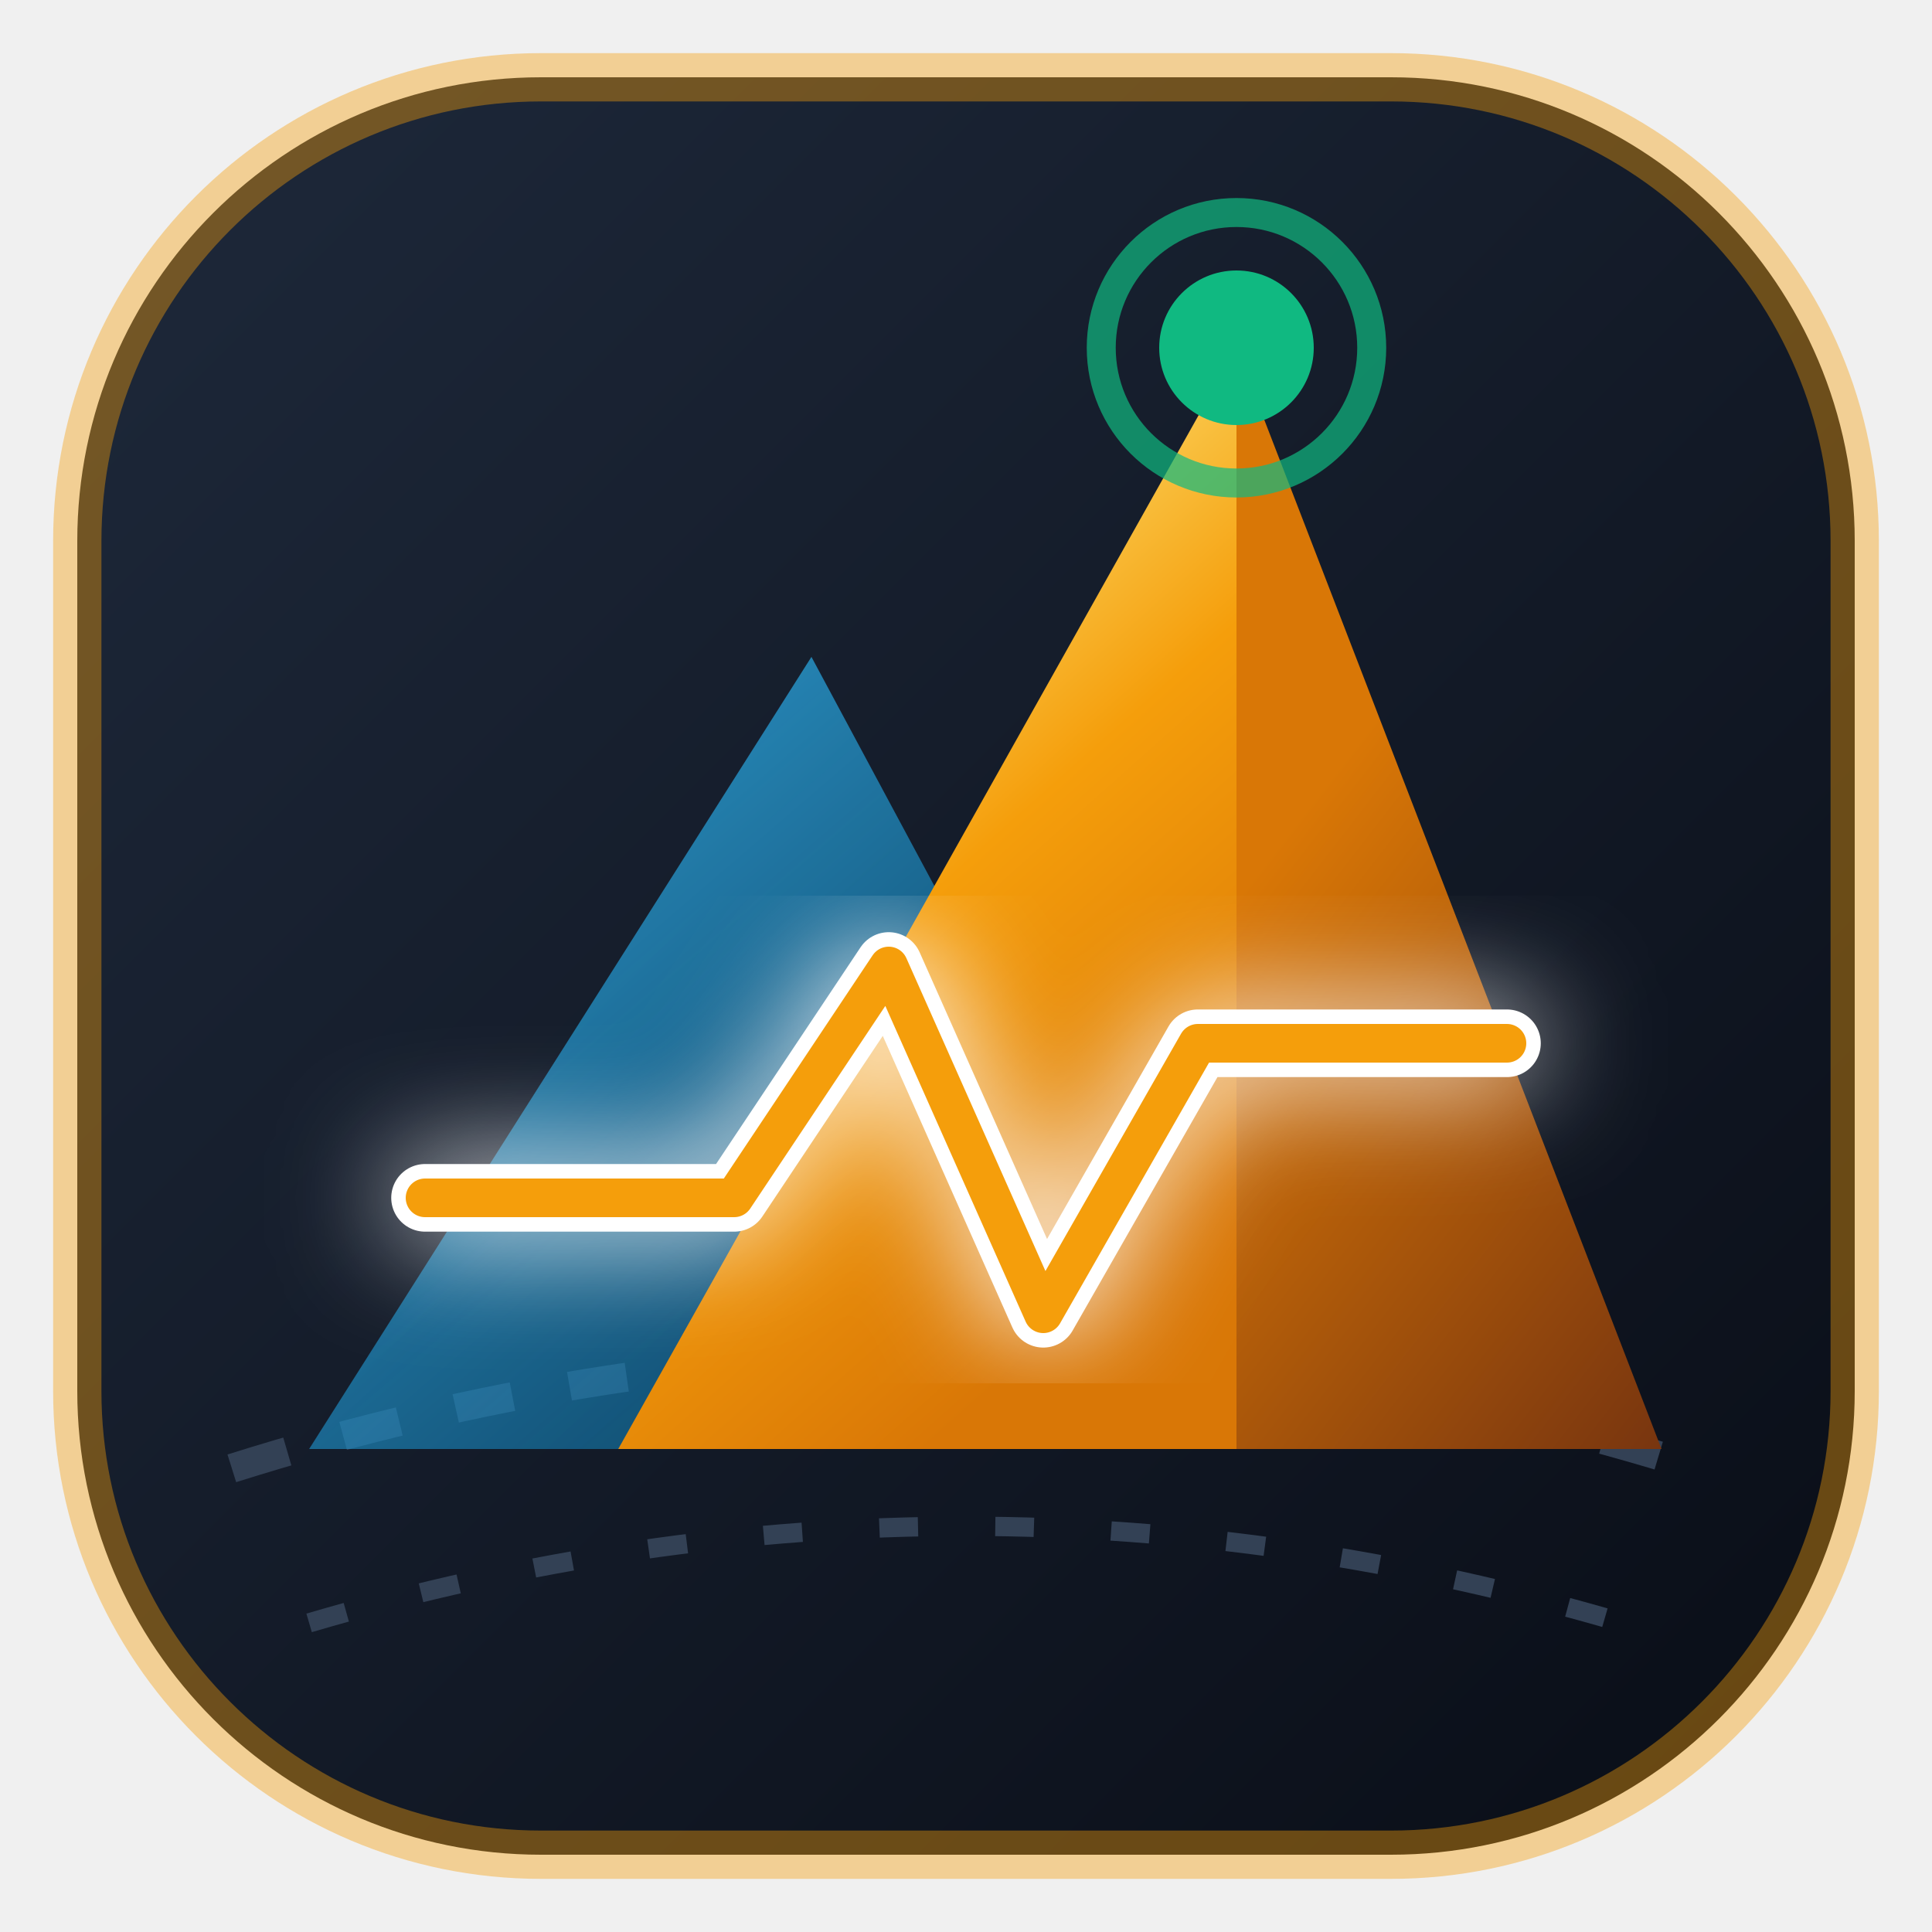
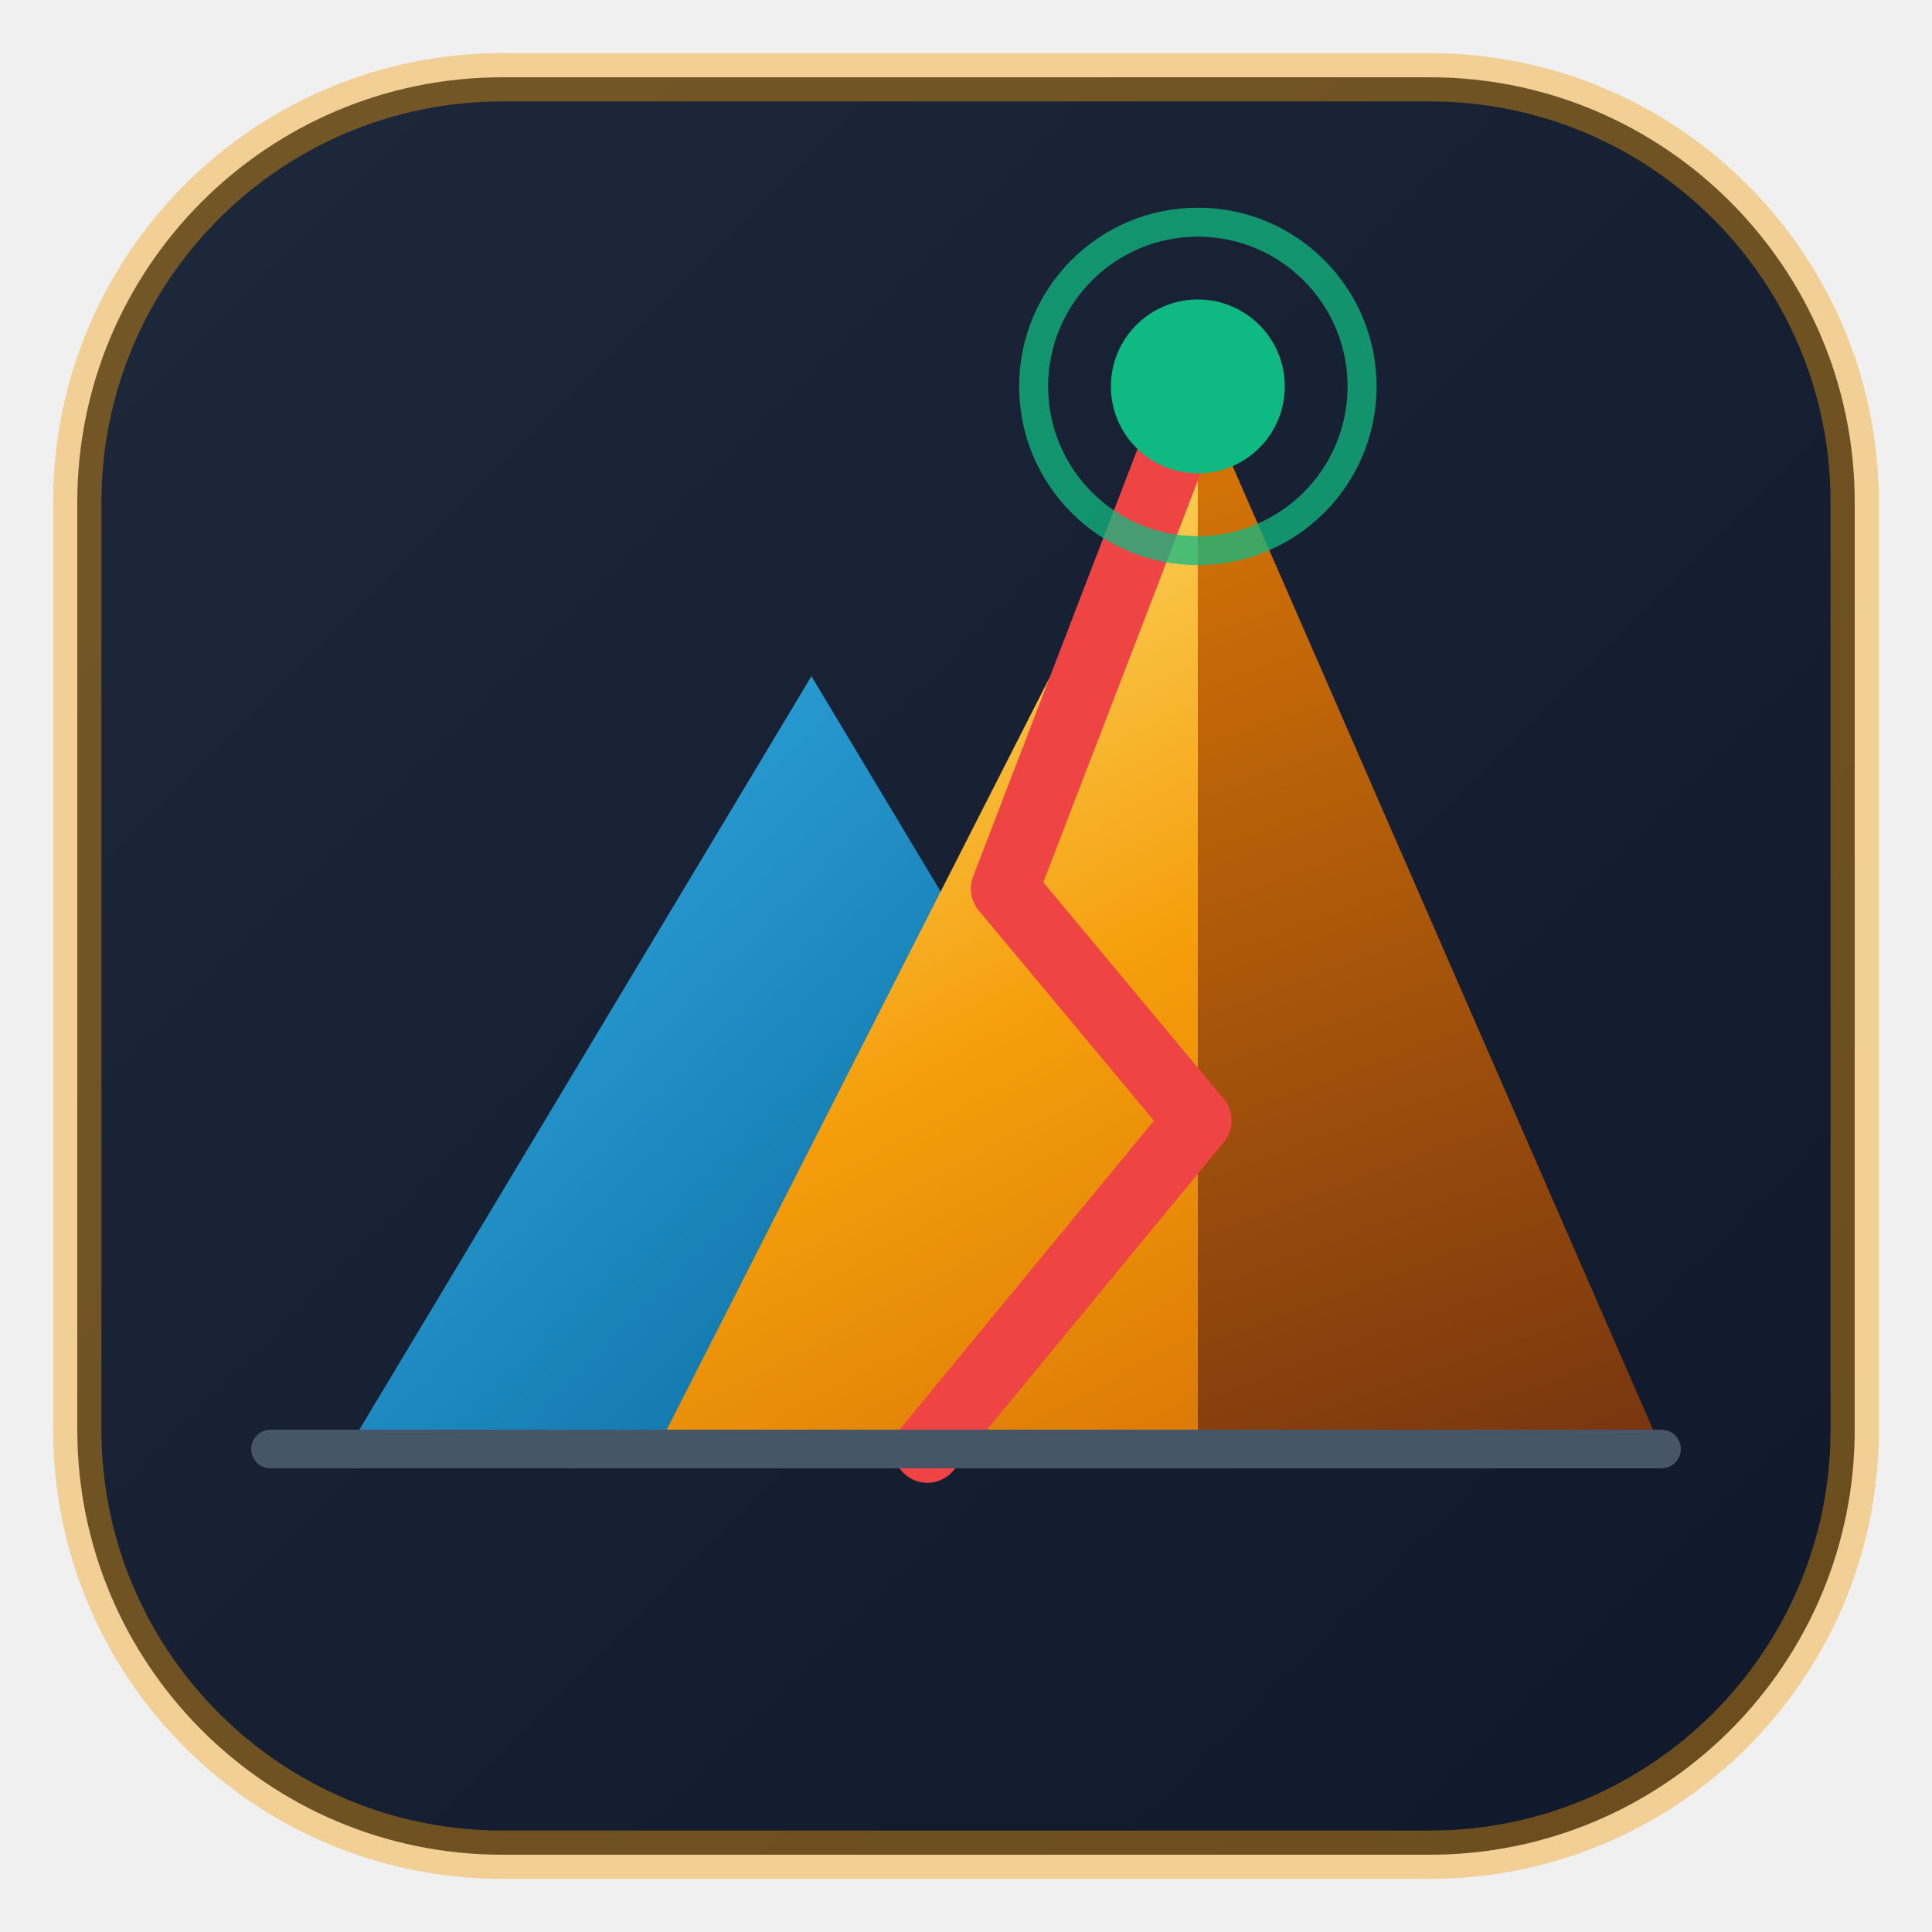
<svg xmlns="http://www.w3.org/2000/svg" viewBox="0 0 100 100" fill="none">
  <defs>
-     <linearGradient id="lsBgGrad" x1="0%" y1="0%" x2="100%" y2="100%">
+     <linearGradient id="bg" x1="0" y1="0" x2="100" y2="100" gradientUnits="userSpaceOnUse">
      <stop offset="0%" stop-color="#1e293b" />
-       <stop offset="100%" stop-color="#090d16" />
+       <stop offset="100%" stop-color="#0f172a" />
    </linearGradient>
-     <linearGradient id="lsMainPeakLit" x1="30%" y1="10%" x2="70%" y2="90%">
+     <linearGradient id="left" x1="20" y1="35" x2="60" y2="75" gradientUnits="userSpaceOnUse">
+       <stop offset="0%" stop-color="#38bdf8" />
+       <stop offset="100%" stop-color="#0369a1" />
+     </linearGradient>
+     <linearGradient id="main" x1="35" y1="20" x2="65" y2="75" gradientUnits="userSpaceOnUse">
      <stop offset="0%" stop-color="#fef08a" />
-       <stop offset="50%" stop-color="#f59e0b" />
+       <stop offset="60%" stop-color="#f59e0b" />
      <stop offset="100%" stop-color="#d97706" />
    </linearGradient>
-     <linearGradient id="lsMainPeakShadow" x1="60%" y1="20%" x2="100%" y2="100%">
+     <linearGradient id="shadow" x1="65" y1="20" x2="85" y2="75" gradientUnits="userSpaceOnUse">
      <stop offset="0%" stop-color="#d97706" />
      <stop offset="100%" stop-color="#78350f" />
    </linearGradient>
-     <linearGradient id="lsBackRidge" x1="0%" y1="0%" x2="100%" y2="100%">
-       <stop offset="0%" stop-color="#38bdf8" stop-opacity="0.85" />
-       <stop offset="100%" stop-color="#0369a1" stop-opacity="0.4" />
-     </linearGradient>
-     <filter id="lsGlow" x="-20%" y="-20%" width="140%" height="140%">
-       <feGaussianBlur stdDeviation="3" result="blur" />
-       <feComposite in="SourceGraphic" in2="blur" operator="over" />
-     </filter>
  </defs>
-   <rect x="4" y="4" width="92" height="92" rx="24" fill="url(#lsBgGrad)" stroke="#f59e0b" stroke-width="2.5" stroke-opacity="0.4" />
-   <path d="M 12 76 Q 50 64 88 76" stroke="#334155" stroke-width="1.5" stroke-dasharray="3 3" fill="none" />
-   <path d="M 16 84 Q 50 74 84 84" stroke="#334155" stroke-width="1" stroke-dasharray="2 4" fill="none" />
-   <path d="M 16 75 L 42 34 L 64 75 Z" fill="url(#lsBackRidge)" />
-   <path d="M 32 75 L 64 18 L 64 75 Z" fill="url(#lsMainPeakLit)" />
-   <path d="M 64 18 L 86 75 L 64 75 Z" fill="url(#lsMainPeakShadow)" />
-   <path d="M 22 62 L 38 62 L 46 50 L 54 68 L 62 54 L 78 54" stroke="#ffffff" stroke-width="3.5" stroke-linecap="round" stroke-linejoin="round" filter="url(#lsGlow)" />
-   <path d="M 22 62 L 38 62 L 46 50 L 54 68 L 62 54 L 78 54" stroke="#f59e0b" stroke-width="2" stroke-linecap="round" stroke-linejoin="round" />
-   <circle cx="64" cy="18" r="4" fill="#10b981" />
-   <circle cx="64" cy="18" r="7" stroke="#10b981" stroke-width="1.5" stroke-opacity="0.7" />
+   <rect x="4" y="4" width="92" height="92" rx="22" fill="url(#bg)" stroke="#f59e0b" stroke-width="2.5" stroke-opacity="0.4" />
+   <polygon points="18,75 42,35 66,75" fill="url(#left)" opacity="0.9" />
+   <polygon points="34,75 62,20 62,75" fill="url(#main)" />
+   <polygon points="62,20 86,75 62,75" fill="url(#shadow)" />
+   <path d="M 62 20 L 52 46 L 62 58 L 48 75" stroke="#ef4444" stroke-width="3.5" stroke-linecap="round" stroke-linejoin="round" />
+   <line x1="14" y1="75" x2="86" y2="75" stroke="#475569" stroke-width="2" stroke-linecap="round" />
+   <circle cx="62" cy="20" r="4.5" fill="#10b981" />
+   <circle cx="62" cy="20" r="8.5" stroke="#10b981" stroke-width="1.5" stroke-opacity="0.75" />
</svg>
